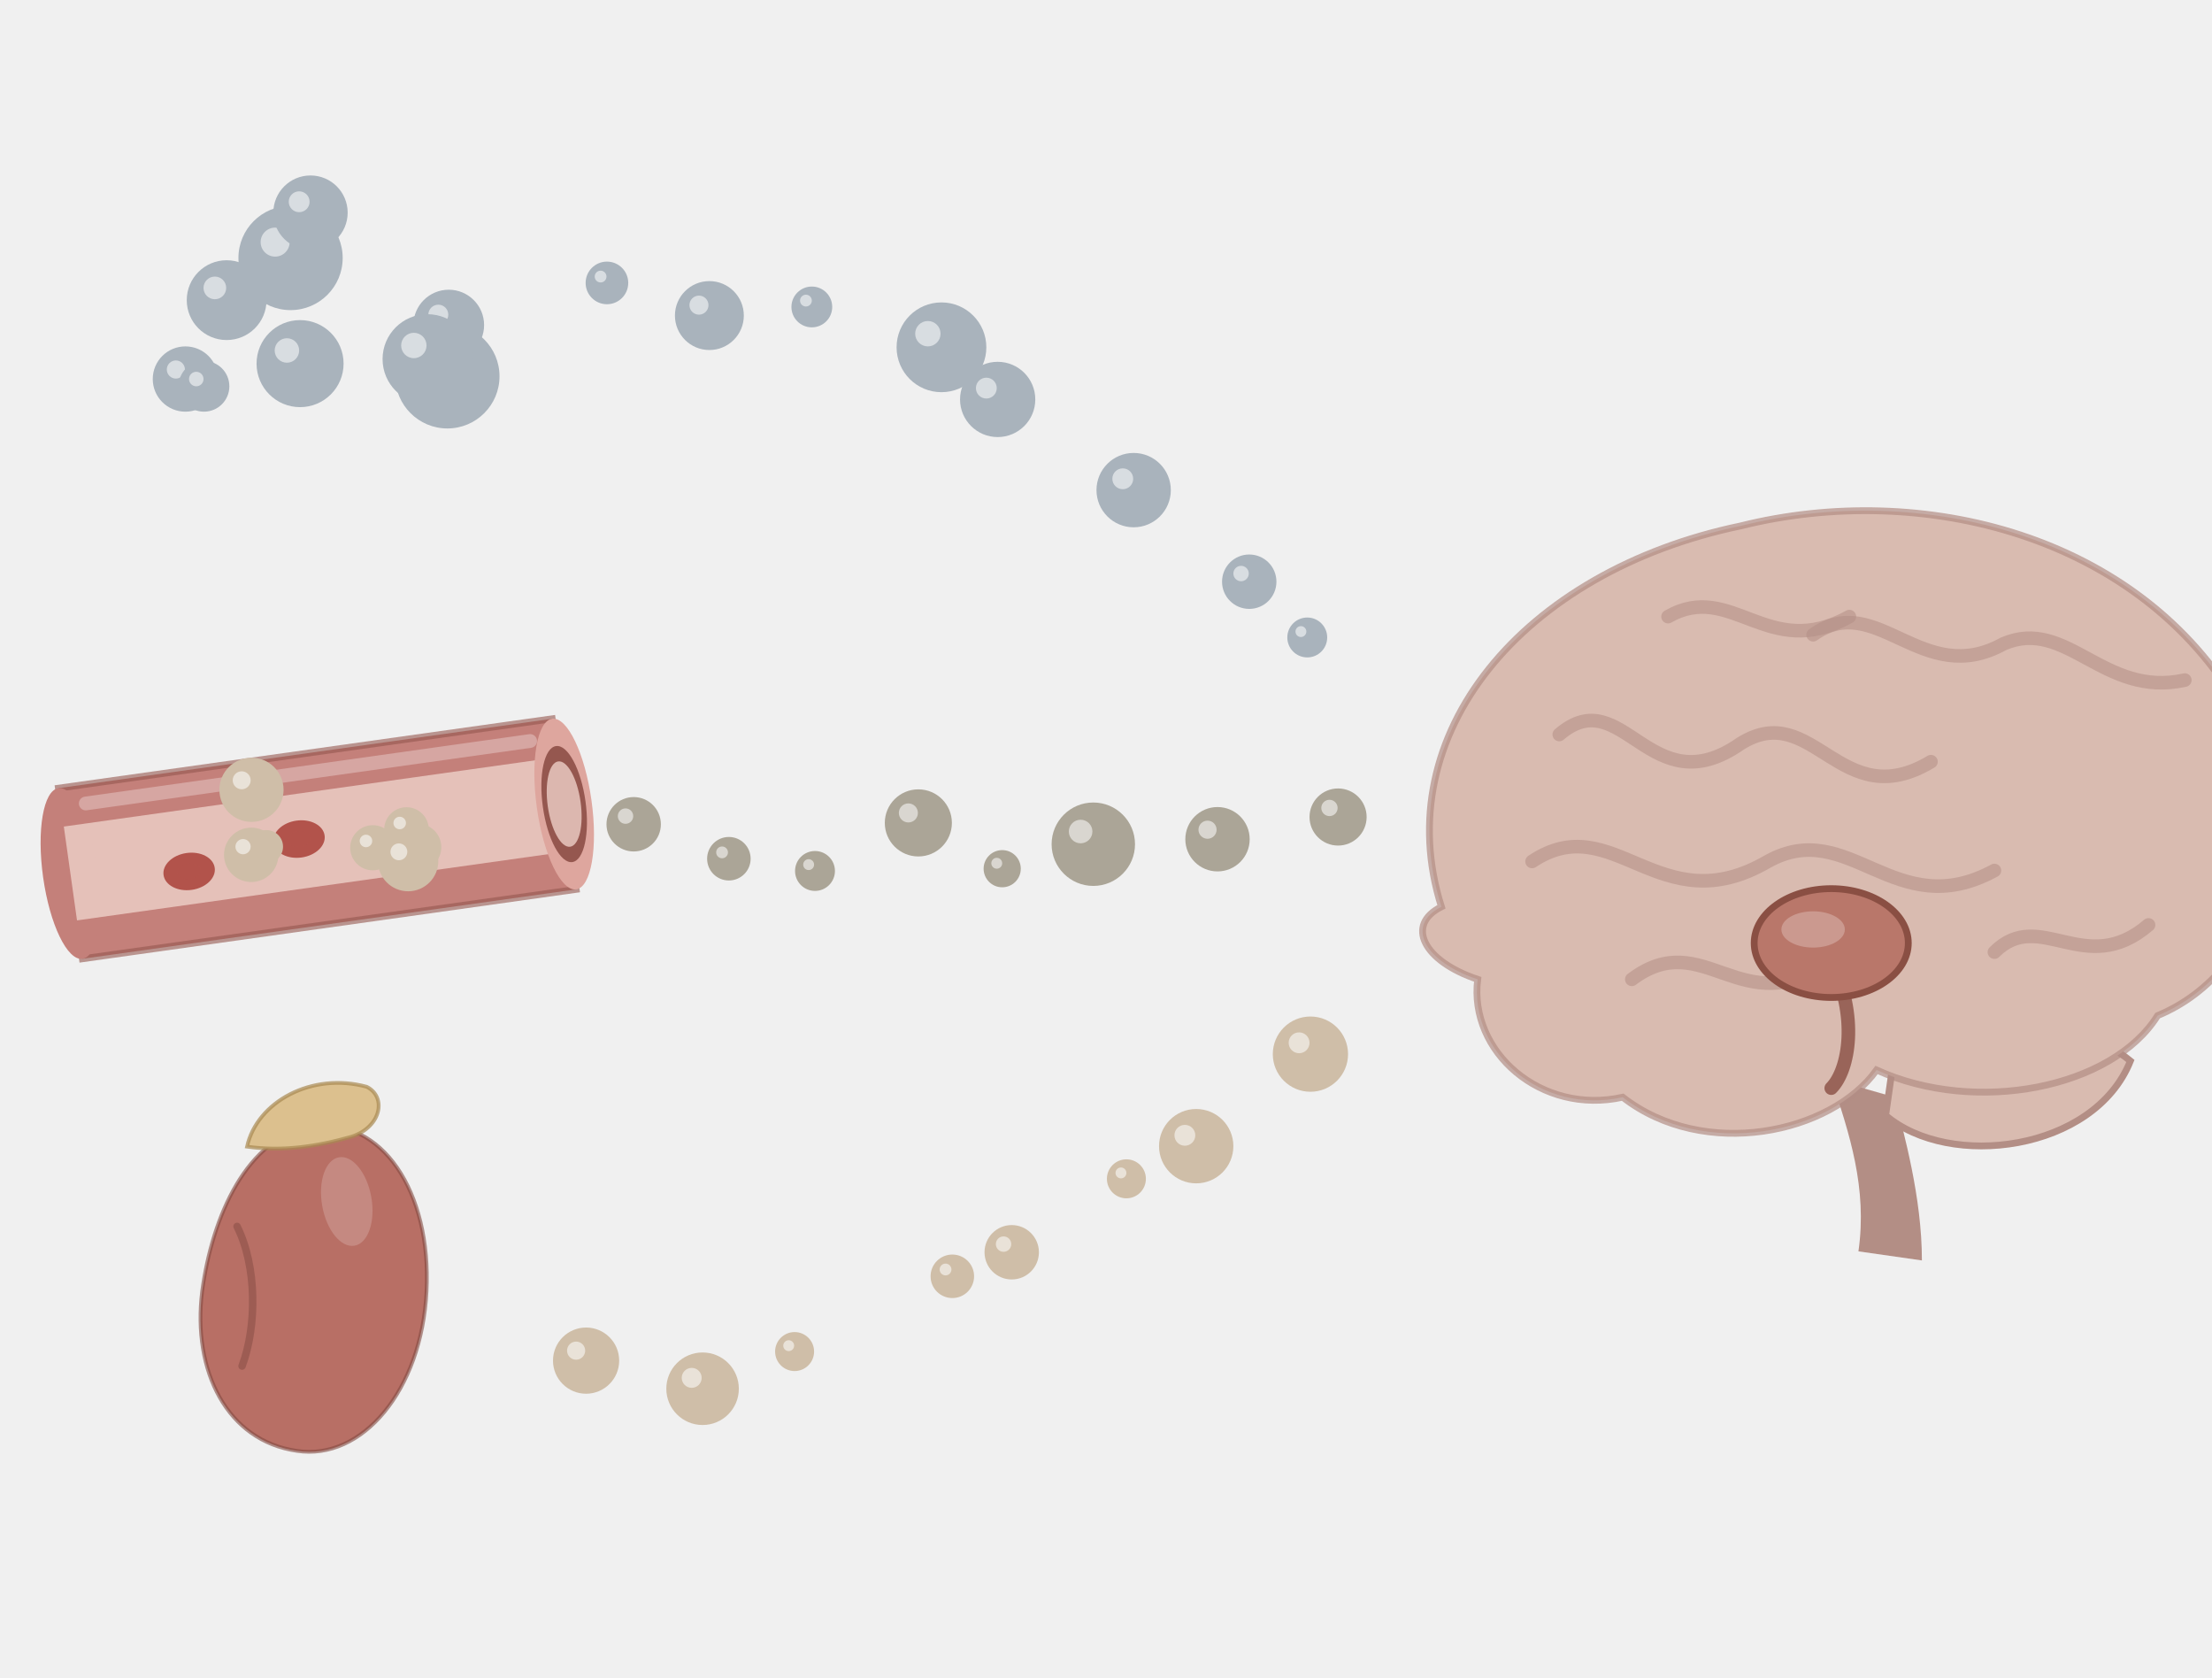
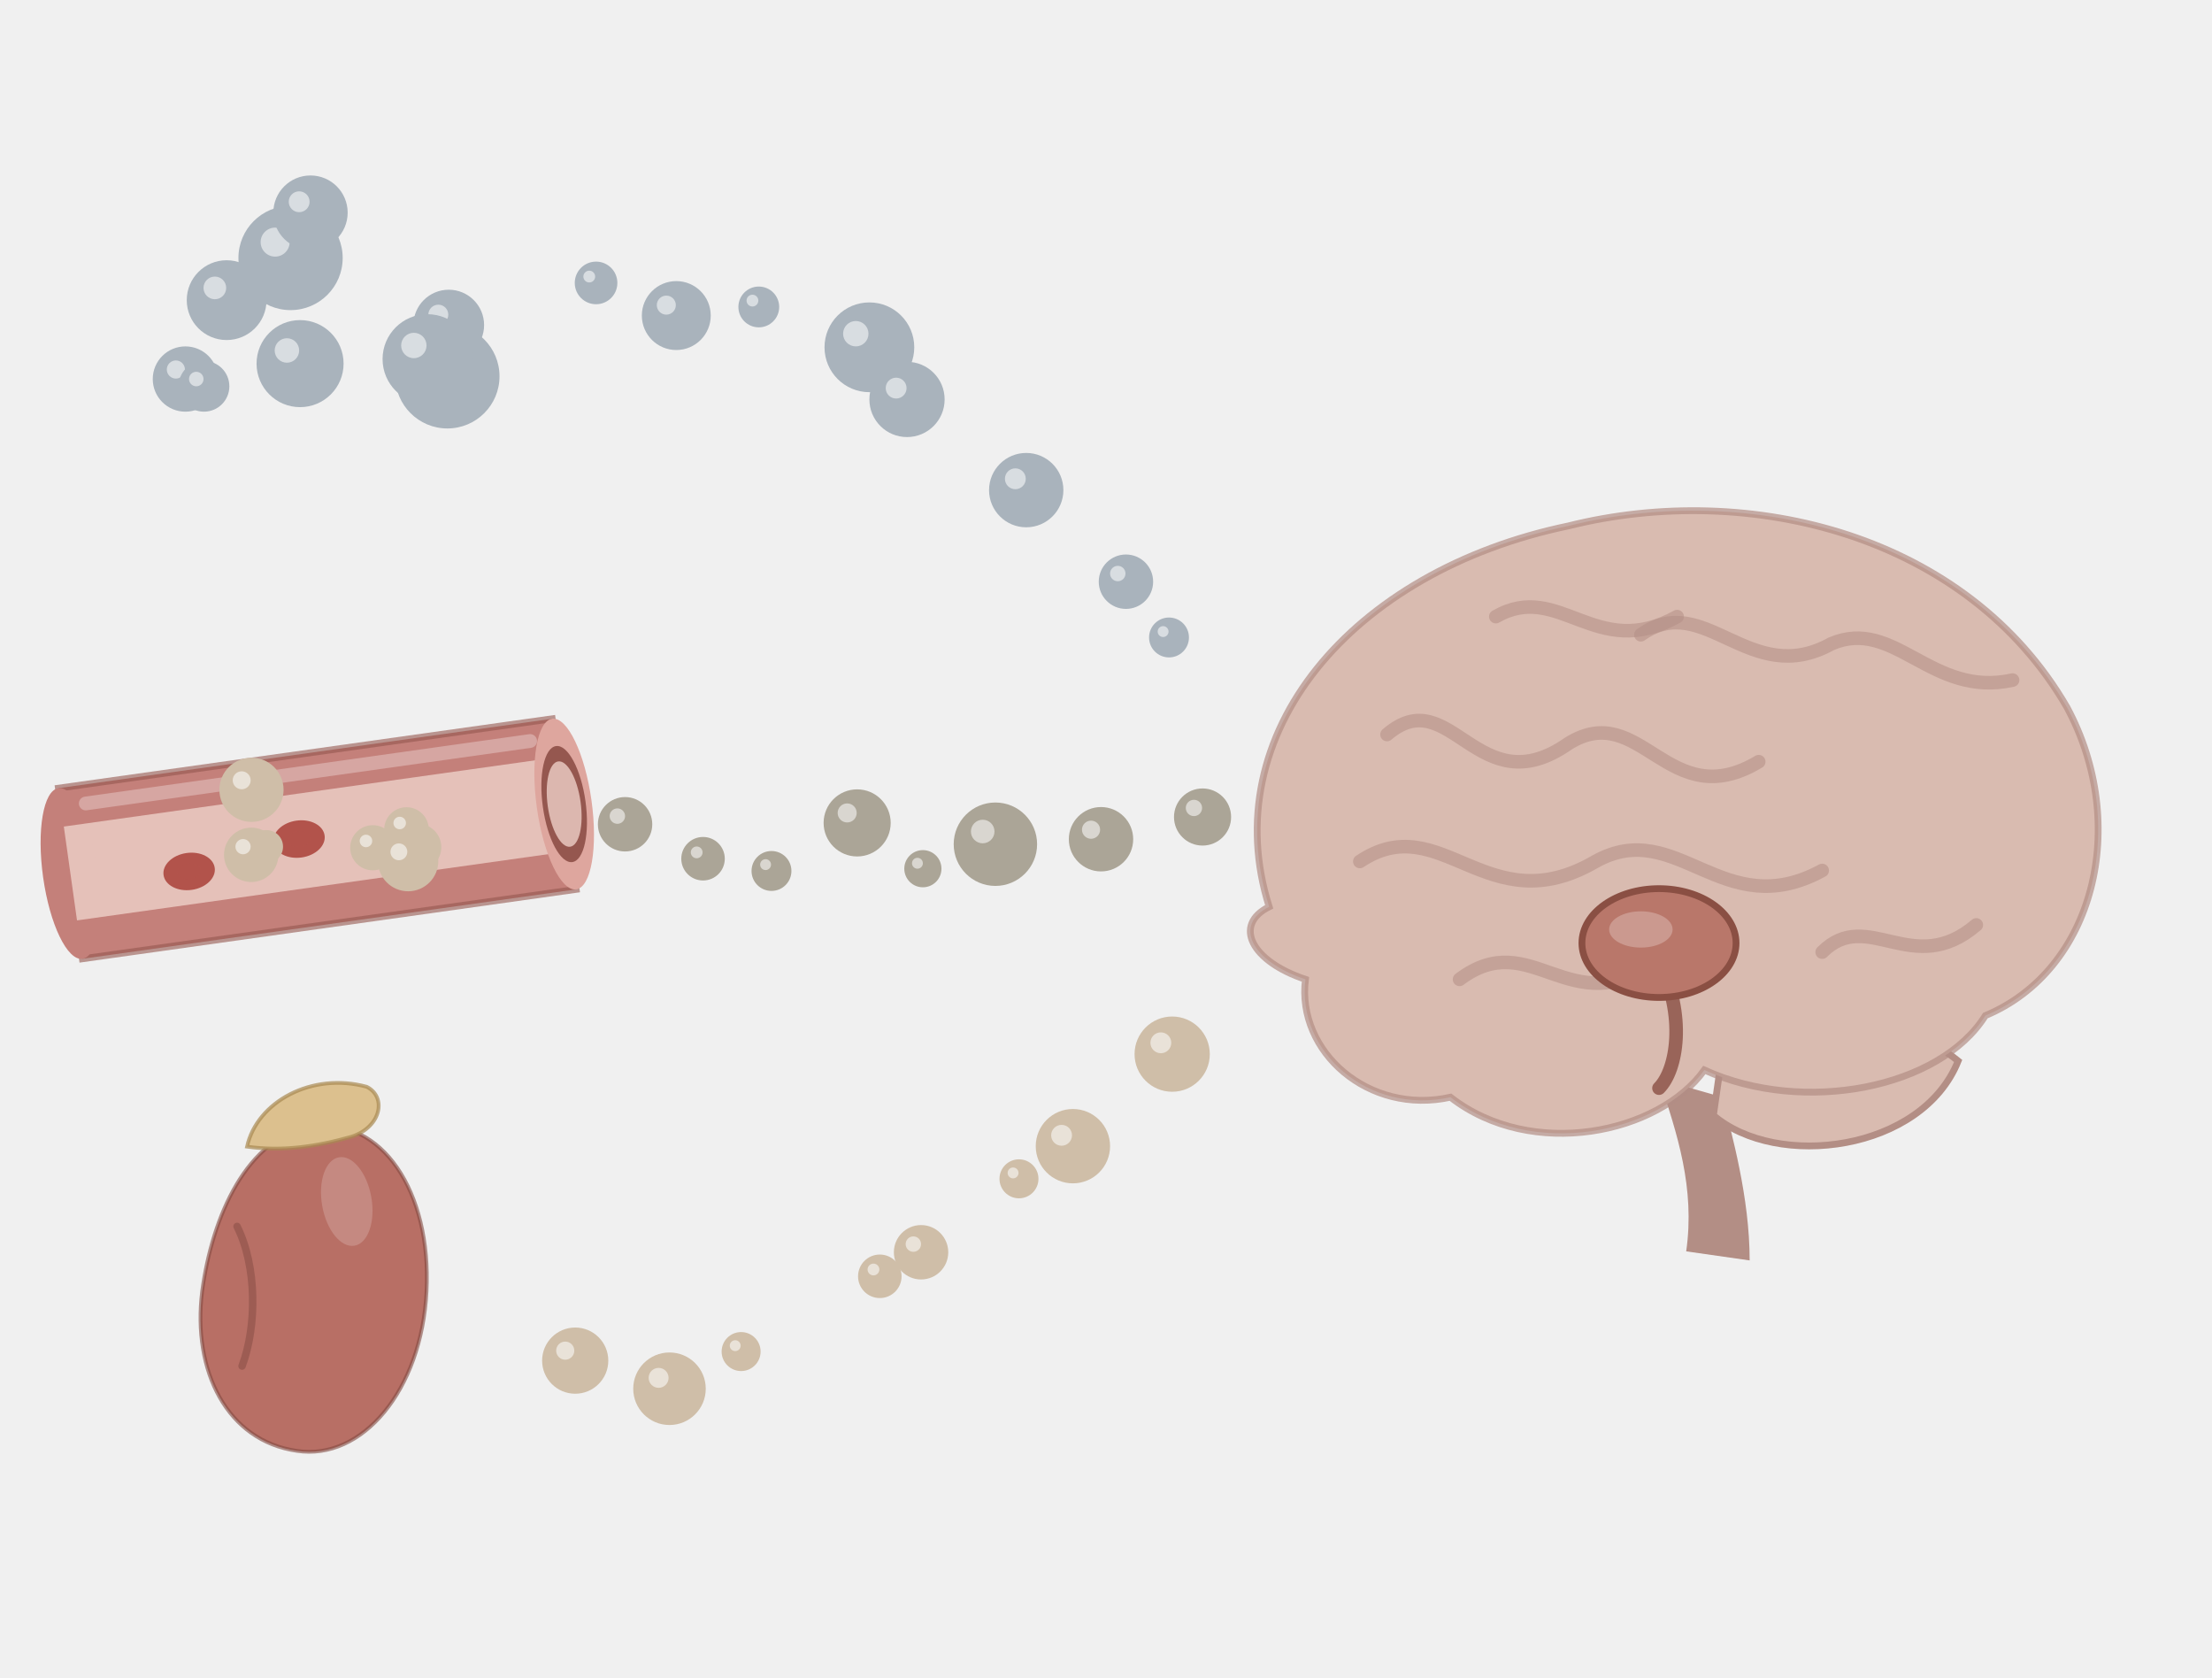
<svg xmlns="http://www.w3.org/2000/svg" viewBox="0 0 488 370" width="488" height="370">
  <defs>
    <linearGradient id="gMuscle" x1="0" y1="0" x2="0" y2="1">
      <stop offset="0" stop-color="#E0AE9F" />
      <stop offset="0.5" stop-color="#B9776A" />
      <stop offset="1" stop-color="#8A4F43" />
    </linearGradient>
    <linearGradient id="gMuted" x1="0" y1="0" x2="0" y2="1">
      <stop offset="0" stop-color="#DCC5B9" />
      <stop offset="0.5" stop-color="#CBAE9F" />
      <stop offset="1" stop-color="#A98B7D" />
    </linearGradient>
    <linearGradient id="gTendon" x1="0" y1="0" x2="1" y2="0">
      <stop offset="0" stop-color="#EFE9DE" />
      <stop offset="0.5" stop-color="#EFE9DE" />
      <stop offset="1" stop-color="#CFC5B4" />
    </linearGradient>
    <linearGradient id="gVessel" x1="0" y1="0" x2="0" y2="1">
      <stop offset="0" stop-color="#DEA69E" />
      <stop offset="0.5" stop-color="#C4807A" />
      <stop offset="1" stop-color="#95574F" />
    </linearGradient>
    <linearGradient id="gSkin" x1="0" y1="0" x2="0" y2="1">
      <stop offset="0" stop-color="#F3EAE0" />
      <stop offset="0.5" stop-color="#EBDFD2" />
      <stop offset="1" stop-color="#CDB9A6" />
    </linearGradient>
    <radialGradient id="gFat" cx="0.35" cy="0.3" r="0.8">
      <stop offset="0" stop-color="#F7EEDA" />
      <stop offset="0.55" stop-color="#EBDCBB" />
      <stop offset="1" stop-color="#CDB48A" />
    </radialGradient>
    <radialGradient id="gLiver" cx="0.3" cy="0.25" r="0.8">
      <stop offset="0" stop-color="#BC8575" />
      <stop offset="0.55" stop-color="#9B6557" />
      <stop offset="1" stop-color="#6E4036" />
    </radialGradient>
    <radialGradient id="gBrain" cx="0.35" cy="0.25" r="0.8">
      <stop offset="0" stop-color="#EDD9D0" />
      <stop offset="0.55" stop-color="#D9BBB0" />
      <stop offset="1" stop-color="#B38E85" />
    </radialGradient>
    <radialGradient id="gLumen" cx="0.5" cy="0.5" r="0.8">
      <stop offset="0" stop-color="#E9C8C0" />
      <stop offset="0.55" stop-color="#95574F" />
      <stop offset="1" stop-color="#95574F" />
    </radialGradient>
    <radialGradient id="gRbc" cx="0.4" cy="0.4" r="0.8">
      <stop offset="0" stop-color="#D27B72" />
      <stop offset="0.55" stop-color="#B2534B" />
      <stop offset="1" stop-color="#B2534B" />
    </radialGradient>
    <radialGradient id="gMito" cx="0.35" cy="0.3" r="0.8">
      <stop offset="0" stop-color="#E8CFBF" />
      <stop offset="0.55" stop-color="#CDA893" />
      <stop offset="1" stop-color="#8E5A4C" />
    </radialGradient>
    <radialGradient id="gMol1" cx="0.35" cy="0.3" r="0.8">
      <stop offset="0" stop-color="#F4F1EB" />
      <stop offset="0.55" stop-color="#A9B3BC" />
      <stop offset="1" stop-color="#7F8B95" />
    </radialGradient>
    <radialGradient id="gMol2" cx="0.35" cy="0.3" r="0.8">
      <stop offset="0" stop-color="#F4F1EB" />
      <stop offset="0.55" stop-color="#ABA597" />
      <stop offset="1" stop-color="#827C70" />
    </radialGradient>
    <radialGradient id="gMol3" cx="0.35" cy="0.3" r="0.8">
      <stop offset="0" stop-color="#F4F1EB" />
      <stop offset="0.55" stop-color="#CFBEA8" />
      <stop offset="1" stop-color="#A28F77" />
    </radialGradient>
    <radialGradient id="gSat" cx="0.35" cy="0.3" r="0.8">
      <stop offset="0" stop-color="#D8CFE0" />
      <stop offset="0.55" stop-color="#9C8FA8" />
      <stop offset="1" stop-color="#6F6380" />
    </radialGradient>
    <filter id="shadow" x="-20%" y="-20%" width="140%" height="160%">
      <feDropShadow dx="0" dy="10" stdDeviation="10" flood-color="#362D28" flood-opacity="0.14" />
    </filter>
    <filter id="soft" x="-20%" y="-20%" width="140%" height="160%">
      <feDropShadow dx="0" dy="4" stdDeviation="4" flood-color="#362D28" flood-opacity="0.10" />
    </filter>
  </defs>
  <g>
-     <circle cx="133.9" cy="62.4" r="4.7" fill="#A9B3BC" />
-     <circle cx="132.5" cy="61.0" r="1.3" fill="#fff" opacity="0.55" />
-     <circle cx="156.5" cy="69.6" r="7.6" fill="#A9B3BC" />
-     <circle cx="154.2" cy="67.3" r="2.1" fill="#fff" opacity="0.55" />
-     <circle cx="179.1" cy="67.7" r="4.5" fill="#A9B3BC" />
-     <circle cx="177.8" cy="66.3" r="1.3" fill="#fff" opacity="0.55" />
-     <circle cx="207.7" cy="76.6" r="9.9" fill="#A9B3BC" />
-     <circle cx="204.7" cy="73.6" r="2.8" fill="#fff" opacity="0.55" />
-     <circle cx="220.1" cy="88.1" r="8.3" fill="#A9B3BC" />
-     <circle cx="217.6" cy="85.6" r="2.3" fill="#fff" opacity="0.55" />
-     <circle cx="250.1" cy="108.1" r="8.2" fill="#A9B3BC" />
-     <circle cx="247.7" cy="105.6" r="2.3" fill="#fff" opacity="0.55" />
-     <circle cx="275.6" cy="128.3" r="6.0" fill="#A9B3BC" />
-     <circle cx="273.8" cy="126.5" r="1.7" fill="#fff" opacity="0.55" />
-     <circle cx="288.4" cy="140.6" r="4.4" fill="#A9B3BC" />
-     <circle cx="287.0" cy="139.3" r="1.2" fill="#fff" opacity="0.55" />
+     <circle cx="131.5" cy="62.4" r="4.7" fill="#A9B3BC" />
+     <circle cx="130.0" cy="61.0" r="1.3" fill="#fff" opacity="0.55" />
+     <circle cx="149.2" cy="69.6" r="7.6" fill="#A9B3BC" />
+     <circle cx="147.0" cy="67.3" r="2.1" fill="#fff" opacity="0.55" />
+     <circle cx="167.4" cy="67.7" r="4.5" fill="#A9B3BC" />
+     <circle cx="166.0" cy="66.3" r="1.3" fill="#fff" opacity="0.55" />
+     <circle cx="191.8" cy="76.6" r="9.9" fill="#A9B3BC" />
+     <circle cx="188.8" cy="73.6" r="2.8" fill="#fff" opacity="0.55" />
+     <circle cx="200.1" cy="88.1" r="8.3" fill="#A9B3BC" />
+     <circle cx="197.7" cy="85.6" r="2.3" fill="#fff" opacity="0.55" />
+     <circle cx="226.4" cy="108.1" r="8.2" fill="#A9B3BC" />
+     <circle cx="224.0" cy="105.6" r="2.3" fill="#fff" opacity="0.55" />
+     <circle cx="248.4" cy="128.3" r="6.0" fill="#A9B3BC" />
+     <circle cx="246.6" cy="126.5" r="1.7" fill="#fff" opacity="0.55" />
+     <circle cx="257.9" cy="140.6" r="4.4" fill="#A9B3BC" />
+     <circle cx="256.6" cy="139.3" r="1.2" fill="#fff" opacity="0.55" />
  </g>
  <g>
-     <circle cx="139.8" cy="181.8" r="6.0" fill="#ABA597" />
-     <circle cx="138.0" cy="180.0" r="1.7" fill="#fff" opacity="0.55" />
-     <circle cx="160.8" cy="189.4" r="4.8" fill="#ABA597" />
-     <circle cx="159.3" cy="188.0" r="1.3" fill="#fff" opacity="0.55" />
-     <circle cx="179.8" cy="192.1" r="4.4" fill="#ABA597" />
-     <circle cx="178.4" cy="190.7" r="1.2" fill="#fff" opacity="0.55" />
-     <circle cx="202.6" cy="181.5" r="7.4" fill="#ABA597" />
-     <circle cx="200.4" cy="179.3" r="2.1" fill="#fff" opacity="0.55" />
-     <circle cx="221.1" cy="191.6" r="4.1" fill="#ABA597" />
-     <circle cx="219.9" cy="190.4" r="1.2" fill="#fff" opacity="0.55" />
-     <circle cx="241.2" cy="186.2" r="9.2" fill="#ABA597" />
-     <circle cx="238.4" cy="183.4" r="2.6" fill="#fff" opacity="0.55" />
-     <circle cx="268.6" cy="185.1" r="7.1" fill="#ABA597" />
-     <circle cx="266.4" cy="183.0" r="2.0" fill="#fff" opacity="0.55" />
-     <circle cx="295.2" cy="180.2" r="6.3" fill="#ABA597" />
-     <circle cx="293.3" cy="178.2" r="1.8" fill="#fff" opacity="0.55" />
+     <circle cx="137.9" cy="181.8" r="6.0" fill="#ABA597" />
+     <circle cx="136.2" cy="180.0" r="1.7" fill="#fff" opacity="0.55" />
+     <circle cx="155.1" cy="189.4" r="4.8" fill="#ABA597" />
+     <circle cx="153.7" cy="188.0" r="1.3" fill="#fff" opacity="0.55" />
+     <circle cx="170.2" cy="192.1" r="4.4" fill="#ABA597" />
+     <circle cx="168.9" cy="190.7" r="1.2" fill="#fff" opacity="0.55" />
+     <circle cx="189.1" cy="181.5" r="7.4" fill="#ABA597" />
+     <circle cx="186.9" cy="179.3" r="2.1" fill="#fff" opacity="0.55" />
+     <circle cx="203.6" cy="191.6" r="4.1" fill="#ABA597" />
+     <circle cx="202.4" cy="190.4" r="1.2" fill="#fff" opacity="0.55" />
+     <circle cx="219.6" cy="186.2" r="9.2" fill="#ABA597" />
+     <circle cx="216.8" cy="183.4" r="2.6" fill="#fff" opacity="0.55" />
+     <circle cx="242.9" cy="185.1" r="7.1" fill="#ABA597" />
+     <circle cx="240.7" cy="183.0" r="2.0" fill="#fff" opacity="0.55" />
+     <circle cx="265.3" cy="180.2" r="6.3" fill="#ABA597" />
+     <circle cx="263.4" cy="178.2" r="1.8" fill="#fff" opacity="0.55" />
  </g>
  <g>
-     <circle cx="129.3" cy="300.1" r="7.3" fill="#CFBEA8" />
-     <circle cx="127.1" cy="297.9" r="2.0" fill="#fff" opacity="0.55" />
-     <circle cx="155.0" cy="306.3" r="8.0" fill="#CFBEA8" />
-     <circle cx="152.6" cy="303.9" r="2.2" fill="#fff" opacity="0.55" />
-     <circle cx="175.3" cy="298.1" r="4.3" fill="#CFBEA8" />
-     <circle cx="174.0" cy="296.8" r="1.2" fill="#fff" opacity="0.55" />
-     <circle cx="210.1" cy="281.5" r="4.8" fill="#CFBEA8" />
-     <circle cx="208.6" cy="280.0" r="1.3" fill="#fff" opacity="0.55" />
-     <circle cx="223.2" cy="276.2" r="6.0" fill="#CFBEA8" />
-     <circle cx="221.4" cy="274.4" r="1.7" fill="#fff" opacity="0.55" />
-     <circle cx="248.5" cy="260.0" r="4.3" fill="#CFBEA8" />
-     <circle cx="247.3" cy="258.7" r="1.2" fill="#fff" opacity="0.55" />
-     <circle cx="263.9" cy="252.8" r="8.2" fill="#CFBEA8" />
-     <circle cx="261.4" cy="250.4" r="2.3" fill="#fff" opacity="0.55" />
-     <circle cx="289.1" cy="232.5" r="8.3" fill="#CFBEA8" />
-     <circle cx="286.6" cy="230.0" r="2.3" fill="#fff" opacity="0.55" />
+     <circle cx="126.9" cy="300.1" r="7.3" fill="#CFBEA8" />
+     <circle cx="124.7" cy="297.9" r="2.0" fill="#fff" opacity="0.55" />
+     <circle cx="147.7" cy="306.3" r="8.0" fill="#CFBEA8" />
+     <circle cx="145.3" cy="303.9" r="2.2" fill="#fff" opacity="0.55" />
+     <circle cx="163.5" cy="298.1" r="4.3" fill="#CFBEA8" />
+     <circle cx="162.2" cy="296.8" r="1.2" fill="#fff" opacity="0.55" />
+     <circle cx="194.1" cy="281.5" r="4.8" fill="#CFBEA8" />
+     <circle cx="192.7" cy="280.0" r="1.3" fill="#fff" opacity="0.55" />
+     <circle cx="203.2" cy="276.2" r="6.0" fill="#CFBEA8" />
+     <circle cx="201.5" cy="274.4" r="1.7" fill="#fff" opacity="0.55" />
+     <circle cx="224.8" cy="260.0" r="4.3" fill="#CFBEA8" />
+     <circle cx="223.5" cy="258.7" r="1.2" fill="#fff" opacity="0.55" />
+     <circle cx="236.7" cy="252.8" r="8.2" fill="#CFBEA8" />
+     <circle cx="234.2" cy="250.4" r="2.3" fill="#fff" opacity="0.55" />
+     <circle cx="258.6" cy="232.5" r="8.3" fill="#CFBEA8" />
+     <circle cx="256.1" cy="230.0" r="2.3" fill="#fff" opacity="0.55" />
  </g>
  <g transform="translate(70 62) rotate(0) scale(1)">
    <g>
      <circle cx="-5.9" cy="-5.1" r="11.5" fill="#A9B3BC" />
      <circle cx="-9.3" cy="-8.6" r="3.2" fill="#fff" opacity="0.55" />
      <circle cx="-29.1" cy="21.6" r="7.2" fill="#A9B3BC" />
      <circle cx="-31.2" cy="19.5" r="2.0" fill="#fff" opacity="0.55" />
      <circle cx="-3.8" cy="18.2" r="9.6" fill="#A9B3BC" />
      <circle cx="-6.7" cy="15.3" r="2.7" fill="#fff" opacity="0.55" />
      <circle cx="29.0" cy="9.7" r="7.8" fill="#A9B3BC" />
      <circle cx="26.7" cy="7.4" r="2.2" fill="#fff" opacity="0.55" />
      <circle cx="28.7" cy="21.0" r="11.5" fill="#A9B3BC" />
      <circle cx="25.2" cy="17.5" r="3.2" fill="#fff" opacity="0.55" />
      <circle cx="24.3" cy="17.2" r="9.9" fill="#A9B3BC" />
      <circle cx="21.3" cy="14.2" r="2.8" fill="#fff" opacity="0.55" />
      <circle cx="-25.0" cy="23.2" r="5.6" fill="#A9B3BC" />
      <circle cx="-26.7" cy="21.6" r="1.6" fill="#fff" opacity="0.55" />
      <circle cx="-20.0" cy="4.2" r="8.8" fill="#A9B3BC" />
      <circle cx="-22.6" cy="1.5" r="2.5" fill="#fff" opacity="0.55" />
      <circle cx="-1.5" cy="-15.1" r="8.2" fill="#A9B3BC" />
      <circle cx="-4.0" cy="-17.5" r="2.3" fill="#fff" opacity="0.55" />
    </g>
  </g>
  <g transform="translate(70 185) rotate(-8) scale(1)">
    <g>
      <path d="M-55,-19 L55,-19 L55,19 L-55,19 Z" fill="#C4807A" stroke="#95574F" stroke-opacity="0.6" stroke-width="1.5" />
      <ellipse cx="-55" cy="0" rx="6.08" ry="19" fill="#C4807A" />
      <path d="M-55,-10.45 L55,-10.45 L55,10.45 L-55,10.45 Z" fill="#E9C8C0" opacity="0.9" />
      <g transform="translate(-29.0 3.2)">
        <ellipse rx="5.7" ry="4.104" fill="#B2534B" />
        <ellipse rx="2.565" ry="1.71" fill="#B2534B" opacity="0.8" />
      </g>
      <g transform="translate(-4.0 -0.5)">
        <ellipse rx="5.7" ry="4.104" fill="#B2534B" />
        <ellipse rx="2.565" ry="1.71" fill="#B2534B" opacity="0.8" />
      </g>
      <ellipse cx="55" cy="0" rx="6.08" ry="19" fill="#DEA69E" />
      <ellipse cx="55" cy="0" rx="4.742" ry="12.92" fill="#95574F" />
      <ellipse cx="55" cy="0" rx="3.648" ry="9.5" fill="#E9C8C0" opacity="0.85" />
      <path d="M-49.5,-14.82 L49.5,-14.82" stroke="#fff" stroke-opacity="0.3" stroke-width="3.04" stroke-linecap="round" />
    </g>
  </g>
  <g transform="translate(76 185) rotate(0) scale(0.6)">
    <g>
      <circle cx="27.0" cy="3.1" r="8.6" fill="#CFBEA8" />
      <circle cx="24.4" cy="0.5" r="2.4" fill="#fff" opacity="0.55" />
      <circle cx="10.4" cy="3.3" r="8.3" fill="#CFBEA8" />
      <circle cx="7.9" cy="0.8" r="2.3" fill="#fff" opacity="0.55" />
      <circle cx="22.8" cy="-3.4" r="8.2" fill="#CFBEA8" />
      <circle cx="20.3" cy="-5.8" r="2.3" fill="#fff" opacity="0.55" />
      <circle cx="23.4" cy="8.2" r="11.1" fill="#CFBEA8" />
      <circle cx="20.0" cy="4.8" r="3.1" fill="#fff" opacity="0.55" />
      <circle cx="-28.7" cy="2.9" r="6.1" fill="#CFBEA8" />
      <circle cx="-30.6" cy="1.1" r="1.7" fill="#fff" opacity="0.55" />
      <circle cx="-34.3" cy="5.9" r="10.0" fill="#CFBEA8" />
      <circle cx="-37.3" cy="2.9" r="2.8" fill="#fff" opacity="0.55" />
      <circle cx="-34.2" cy="-18.0" r="11.8" fill="#CFBEA8" />
      <circle cx="-37.8" cy="-21.5" r="3.3" fill="#fff" opacity="0.55" />
    </g>
  </g>
  <g transform="translate(38 232) rotate(0) scale(0.55)">
    <g>
      <path d="M56,30 C84,26 104,56 102,96 C100,136 76,164 50,160 C22,156 8,128 12,96 C16,66 30,34 56,30 Z" fill="#B86F65" stroke="#834A42" stroke-opacity="0.6" stroke-width="1.5" />
      <path d="M26,70 C34,86 34,110 28,126" fill="none" stroke="#834A42" stroke-opacity="0.5" stroke-width="3" stroke-linecap="round" />
      <path d="M30,38 C34,20 56,8 78,14 C86,18 84,30 72,34 C58,38 44,40 30,38 Z" fill="#DCC08E" stroke="#A98A52" stroke-opacity="0.7" stroke-width="1.5" />
      <ellipse cx="70" cy="60" rx="10" ry="18" fill="#fff" opacity="0.18" transform="rotate(-10 70 60)" />
    </g>
  </g>
-   <g transform="translate(300 100) rotate(0) scale(1)">
+   <g transform="translate(262 100) rotate(0) scale(1)">
    <g>
      <path d="M104,138 C108,150 112,162 110,176 L124,178 C124,164 120,150 118,142 Z" fill="#B38E85" />
      <path d="M118,132 C132,124 158,124 170,134 C162,154 130,158 116,146 Z" fill="#D9BBB0" stroke="#B38E85" stroke-width="1.5" />
      <path d="M18,100 C6,62 36,26 84,16 C124,6 172,18 194,56 C208,82 200,114 176,124 C166,140 136,146 114,136 C104,150 76,156 58,142 C40,146 24,132 26,116 C14,112 10,104 18,100 Z" fill="#D9BBB0" stroke="#B38E85" stroke-opacity="0.7" stroke-width="1.5" />
      <path d="M44,62 C58,50 64,78 84,64 C100,54 106,80 126,68" fill="none" stroke="#B38E85" stroke-opacity="0.55" stroke-width="3" stroke-linecap="round" />
      <path d="M38,90 C56,78 66,104 90,90 C108,80 118,104 140,92" fill="none" stroke="#B38E85" stroke-opacity="0.55" stroke-width="3" stroke-linecap="round" />
      <path d="M60,116 C76,104 84,126 104,112" fill="none" stroke="#B38E85" stroke-opacity="0.55" stroke-width="3" stroke-linecap="round" />
      <path d="M100,40 C114,30 124,52 142,42 C156,36 164,54 182,50" fill="none" stroke="#B38E85" stroke-opacity="0.55" stroke-width="3" stroke-linecap="round" />
      <path d="M140,110 C150,100 160,116 174,104" fill="none" stroke="#B38E85" stroke-opacity="0.55" stroke-width="3" stroke-linecap="round" />
      <path d="M68,36 C82,28 90,46 108,36" fill="none" stroke="#B38E85" stroke-opacity="0.55" stroke-width="3" stroke-linecap="round" />
      <path d="M104,112 C110,124 108,136 104,140" fill="none" stroke="#8A4F43" stroke-width="3" stroke-linecap="round" opacity="0.8" />
      <ellipse cx="104" cy="108" rx="17" ry="12" fill="#B9776A" stroke="#8A4F43" stroke-width="1.5" />
      <ellipse cx="100" cy="105" rx="7" ry="4" fill="#fff" opacity="0.25" />
    </g>
  </g>
</svg>
